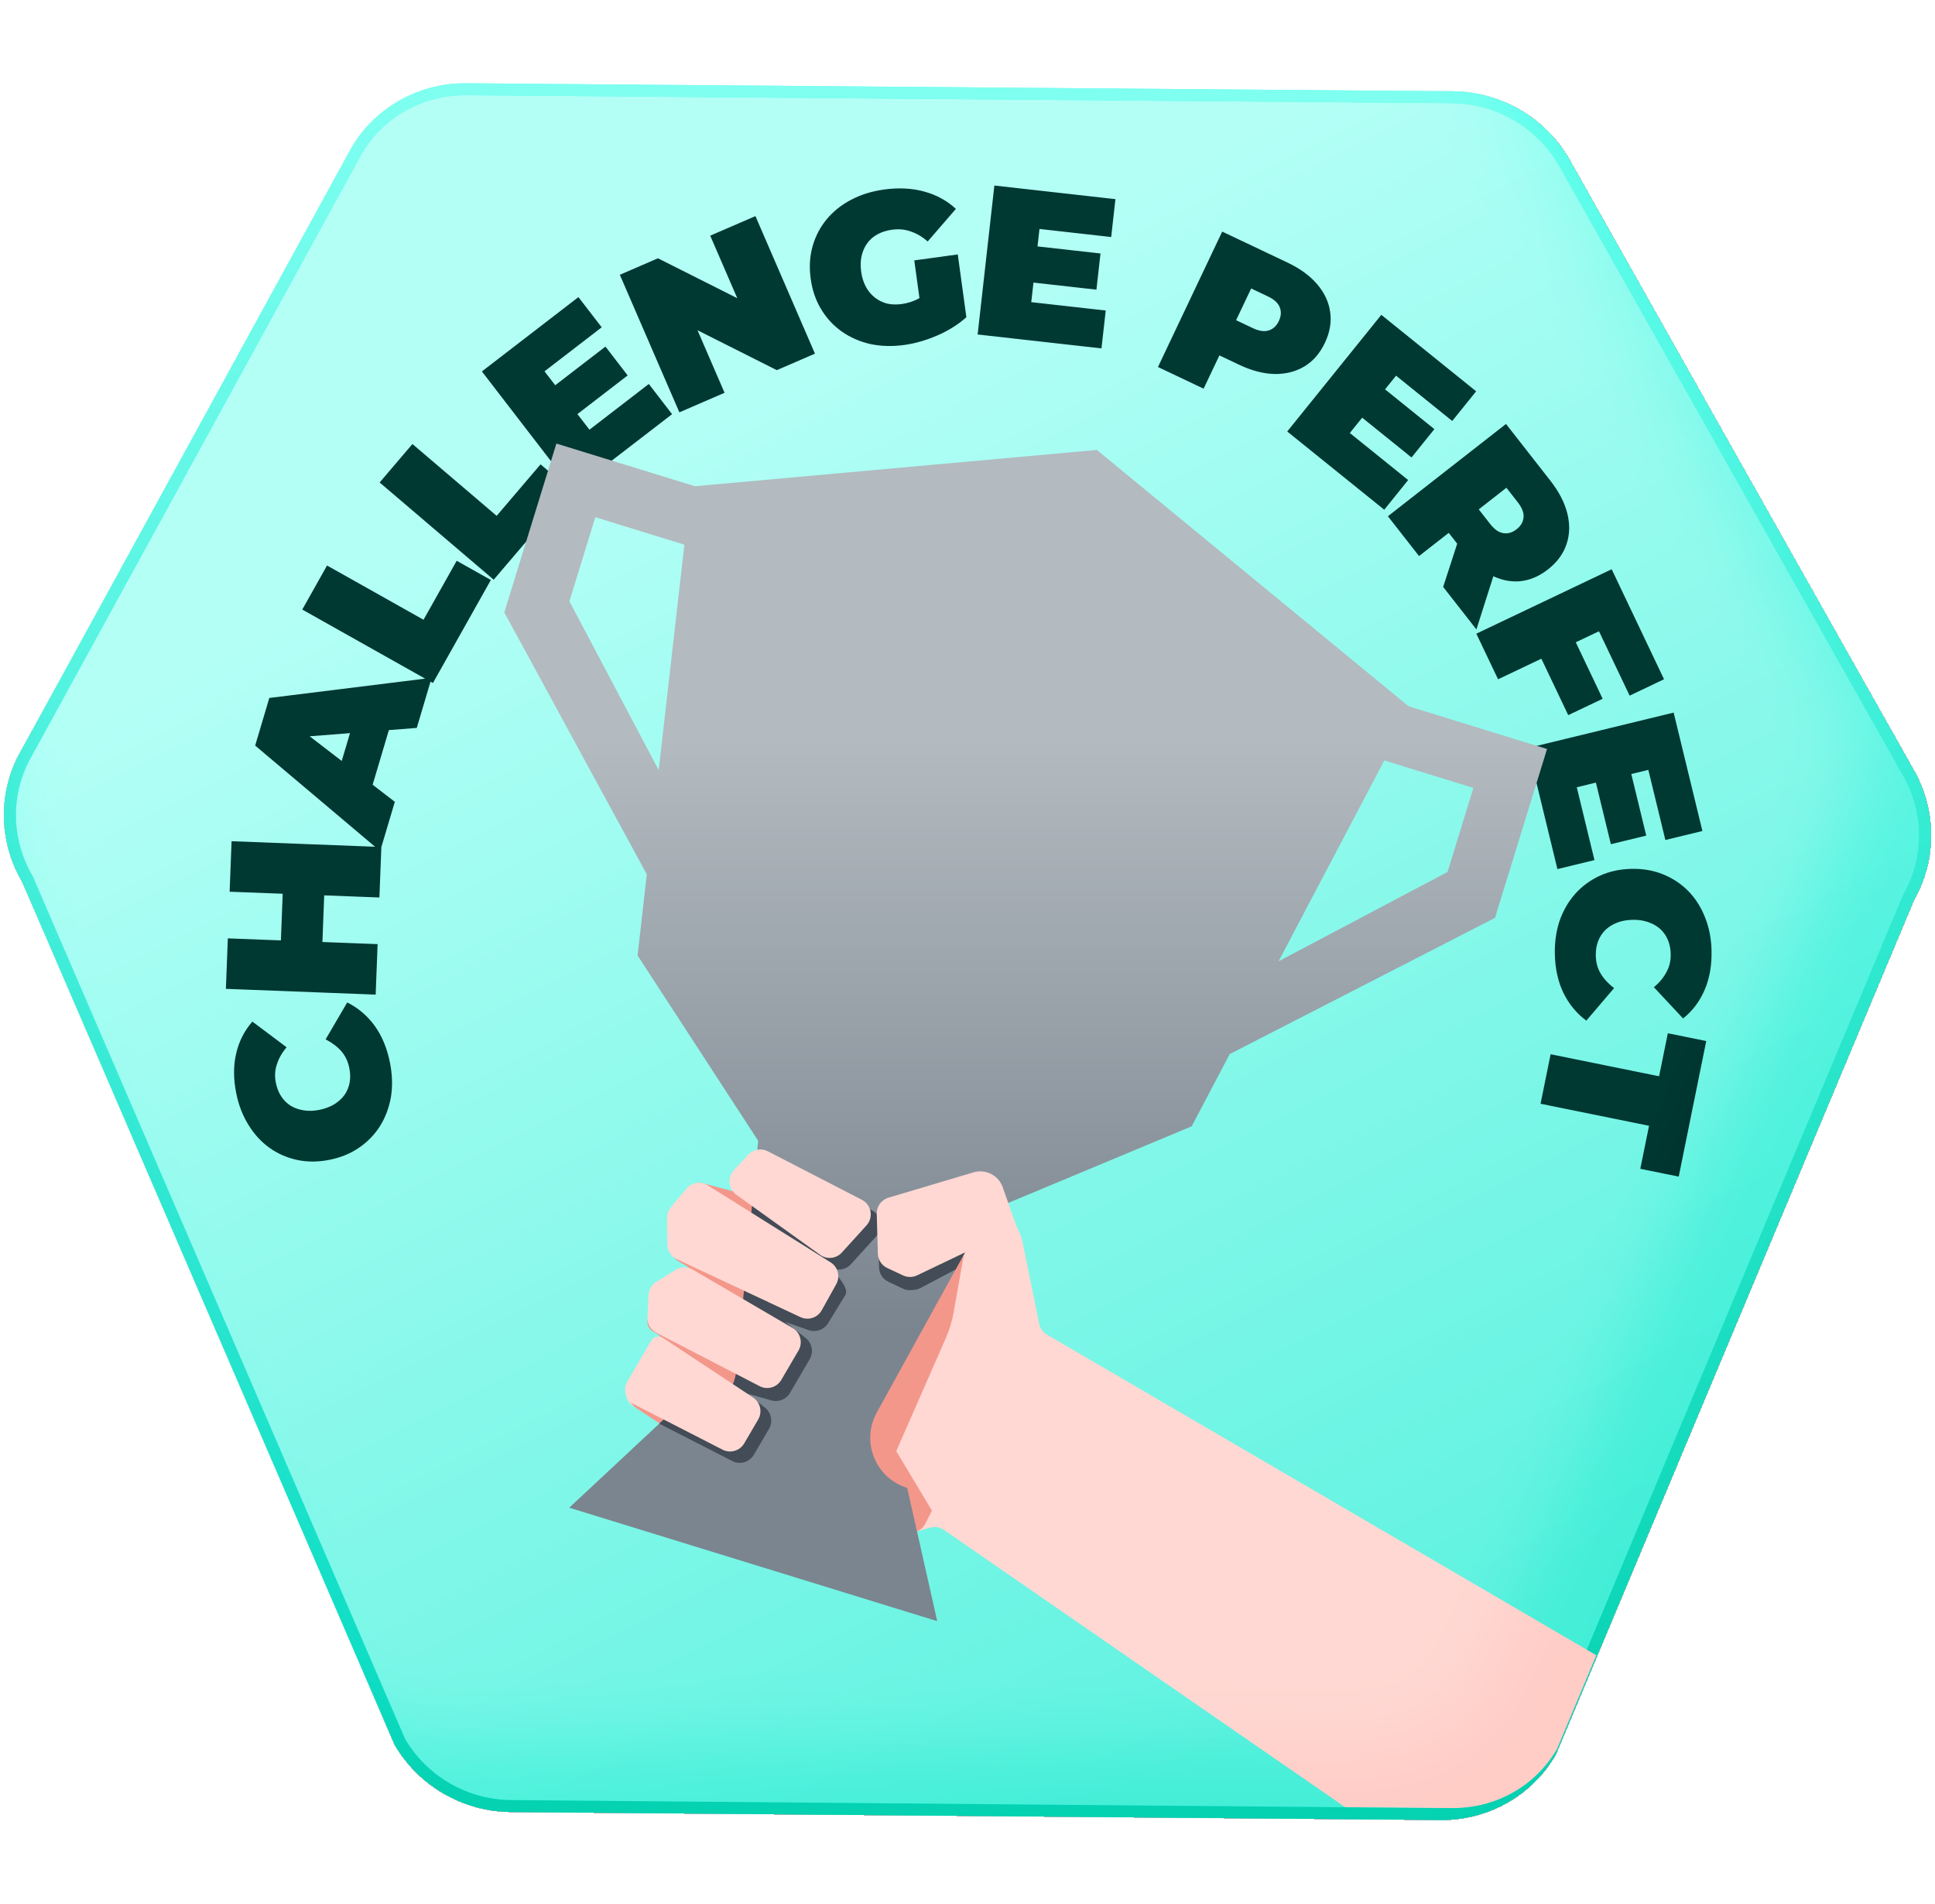
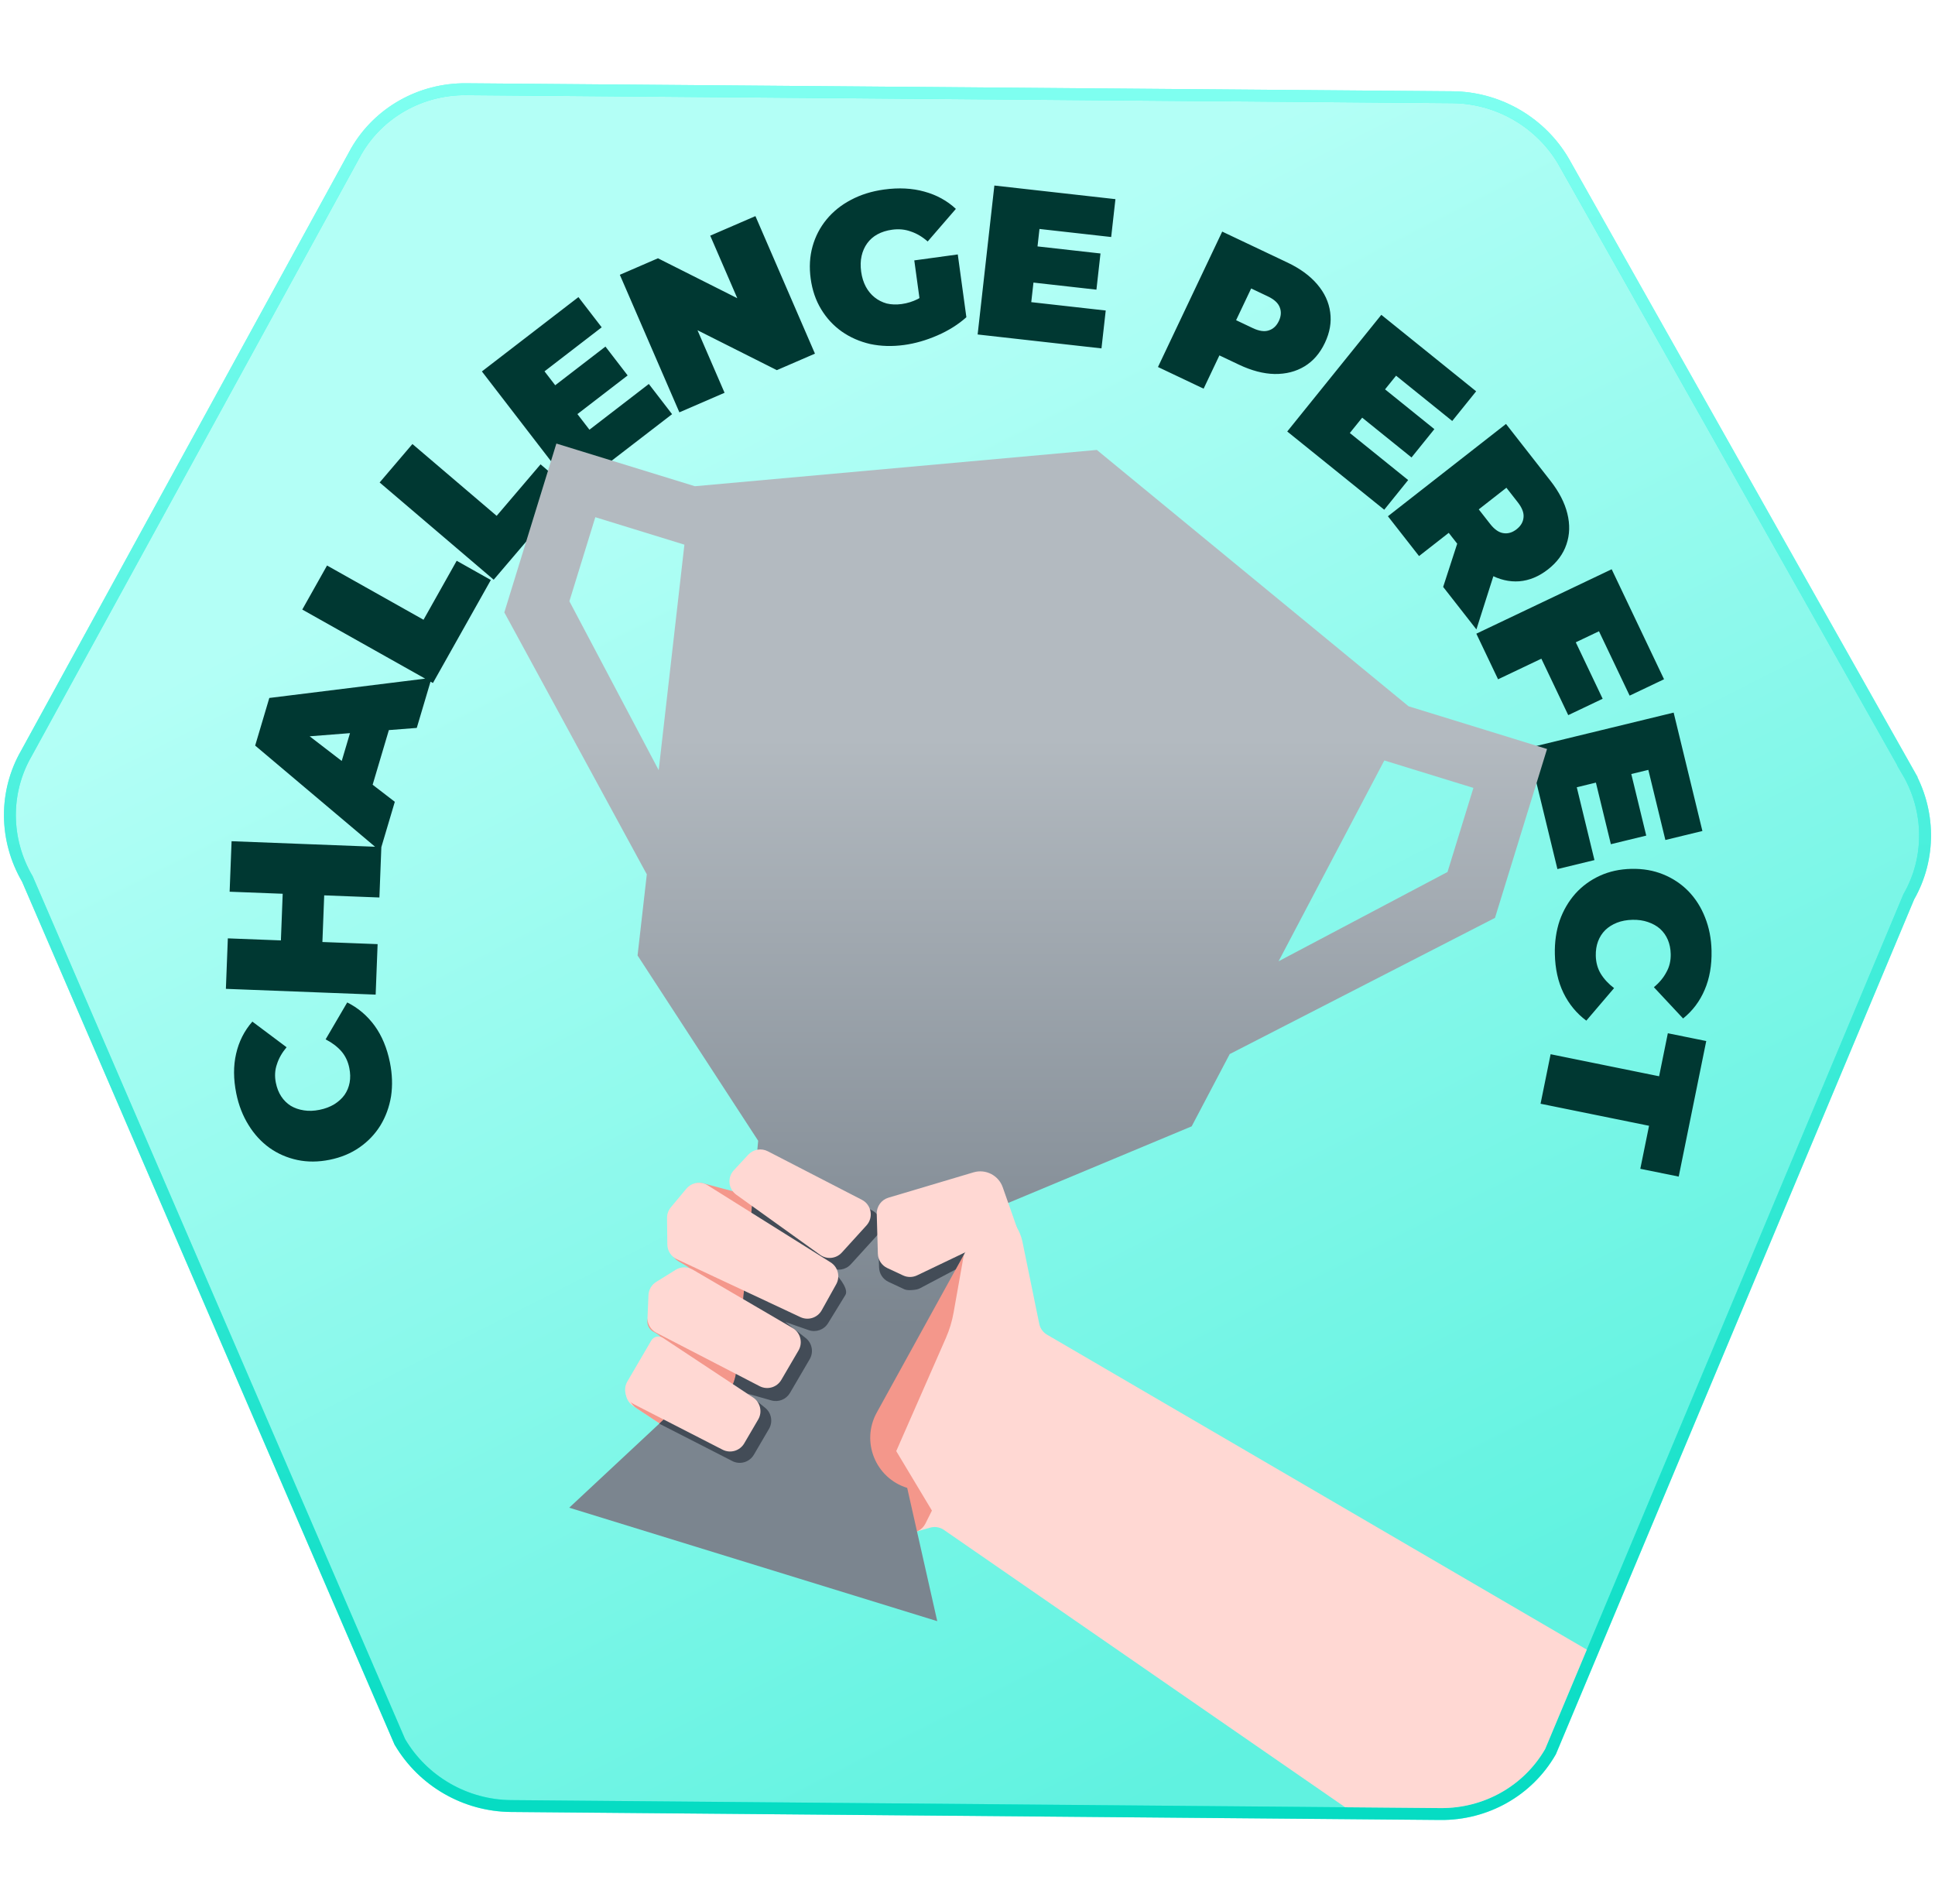
<svg xmlns="http://www.w3.org/2000/svg" width="122" height="120" viewBox="0 0 122 120" fill="none">
-   <g filter="url(#filter0_i_2970_12228)">
-     <path d="M91.578 6.129L91.847 6.136C94.613 6.252 97.159 7.767 98.571 10.158L98.575 10.165L120.264 48.627H120.263C121.713 51.087 121.747 54.101 120.347 56.544L97.768 110.42L97.758 110.442L97.746 110.463C96.33 112.912 93.687 114.401 90.816 114.375L32.213 113.871C29.343 113.845 26.678 112.31 25.22 109.842L25.207 109.821L25.198 109.799L1.726 55.42C0.283 52.958 0.255 49.944 1.662 47.504L22.459 9.545L22.463 9.537C23.879 7.088 26.522 5.599 29.393 5.625L91.578 6.129Z" fill="url(#paint0_linear_2970_12228)" />
-     <path d="M91.578 6.129L91.847 6.136C94.613 6.252 97.159 7.767 98.571 10.158L98.575 10.165L120.264 48.627H120.263C121.713 51.087 121.747 54.101 120.347 56.544L97.768 110.42L97.758 110.442L97.746 110.463C96.33 112.912 93.687 114.401 90.816 114.375L32.213 113.871C29.343 113.845 26.678 112.31 25.22 109.842L25.207 109.821L25.198 109.799L1.726 55.42C0.283 52.958 0.255 49.944 1.662 47.504L22.459 9.545L22.463 9.537C23.879 7.088 26.522 5.599 29.393 5.625L91.578 6.129Z" stroke="#0FFFE3" stroke-width="0.75" />
-     <path d="M91.578 6.129L91.847 6.136C94.613 6.252 97.159 7.767 98.571 10.158L98.575 10.165L120.264 48.627H120.263C121.713 51.087 121.747 54.101 120.347 56.544L97.768 110.42L97.758 110.442L97.746 110.463C96.33 112.912 93.687 114.401 90.816 114.375L32.213 113.871C29.343 113.845 26.678 112.31 25.22 109.842L25.207 109.821L25.198 109.799L1.726 55.42C0.283 52.958 0.255 49.944 1.662 47.504L22.459 9.545L22.463 9.537C23.879 7.088 26.522 5.599 29.393 5.625L91.578 6.129Z" stroke="url(#paint1_linear_2970_12228)" stroke-opacity="0.6" stroke-width="0.75" />
-     <path d="M24.584 66.986C24.733 67.727 24.758 68.438 24.656 69.12C24.545 69.794 24.32 70.409 23.982 70.964C23.642 71.51 23.203 71.971 22.663 72.346C22.124 72.721 21.497 72.981 20.782 73.125C20.068 73.269 19.389 73.273 18.747 73.137C18.104 73 17.52 72.746 16.995 72.375C16.468 71.995 16.027 71.514 15.671 70.934C15.305 70.347 15.047 69.683 14.897 68.942C14.714 68.034 14.71 67.199 14.887 66.438C15.062 65.668 15.403 64.993 15.911 64.413L18.069 66.029C17.78 66.372 17.577 66.73 17.459 67.103C17.331 67.468 17.309 67.858 17.393 68.273C17.459 68.599 17.571 68.884 17.73 69.127C17.89 69.371 18.09 69.569 18.332 69.722C18.573 69.866 18.849 69.962 19.162 70.009C19.465 70.058 19.794 70.047 20.147 69.975C20.499 69.904 20.811 69.786 21.081 69.622C21.341 69.459 21.555 69.264 21.72 69.038C21.884 68.803 21.992 68.542 22.044 68.256C22.097 67.97 22.09 67.664 22.024 67.338C21.94 66.923 21.773 66.571 21.522 66.282C21.26 65.986 20.929 65.736 20.53 65.532L21.892 63.205C22.576 63.544 23.152 64.034 23.621 64.674C24.079 65.307 24.4 66.078 24.584 66.986ZM14.478 56.223L14.601 53.039L24.044 53.403L23.921 56.587L14.478 56.223ZM23.808 59.528L23.685 62.711L14.242 62.347L14.365 59.164L23.808 59.528ZM20.449 56.237L20.319 59.609L17.702 59.508L17.832 56.136L20.449 56.237ZM23.97 53.66L16.088 47.009L16.98 44.007L27.215 42.738L26.277 45.895L17.799 46.559L18.152 45.369L24.893 50.554L23.97 53.66ZM23.091 50.836L21.122 49.406L22.36 45.239L24.79 45.116L23.091 50.836ZM27.296 43.064L19.058 38.433L20.62 35.655L26.703 39.076L28.794 35.357L30.948 36.568L27.296 43.064ZM31.127 36.551L23.936 30.42L26.003 27.996L31.314 32.524L34.082 29.277L35.962 30.88L31.127 36.551ZM34.835 24.422L38.173 21.852L39.573 23.671L36.235 26.24L34.835 24.422ZM37.164 27.093L40.908 24.21L42.374 26.114L36.148 30.907L30.383 23.419L36.47 18.733L37.936 20.637L34.331 23.413L37.164 27.093ZM42.834 25.998L39.08 17.326L41.484 16.285L48.178 19.654L47.063 20.137L44.779 14.859L47.629 13.626L51.382 22.298L48.979 23.338L42.284 19.97L43.399 19.487L45.683 24.765L42.834 25.998ZM57.013 21.75C56.255 21.854 55.539 21.834 54.865 21.69C54.199 21.536 53.6 21.273 53.068 20.9C52.544 20.527 52.112 20.059 51.772 19.497C51.431 18.935 51.212 18.293 51.113 17.571C51.014 16.849 51.053 16.171 51.23 15.538C51.407 14.905 51.701 14.338 52.114 13.836C52.527 13.335 53.038 12.924 53.649 12.604C54.267 12.274 54.964 12.056 55.739 11.95C56.667 11.823 57.513 11.866 58.278 12.08C59.052 12.291 59.715 12.655 60.267 13.17L58.49 15.225C58.15 14.927 57.794 14.717 57.423 14.595C57.06 14.463 56.669 14.425 56.249 14.483C55.902 14.53 55.593 14.627 55.322 14.774C55.06 14.918 54.845 15.107 54.677 15.339C54.509 15.571 54.391 15.837 54.323 16.137C54.255 16.437 54.246 16.769 54.296 17.135C54.344 17.483 54.441 17.796 54.589 18.076C54.735 18.347 54.92 18.571 55.144 18.749C55.368 18.928 55.622 19.056 55.906 19.136C56.197 19.205 56.511 19.216 56.85 19.17C57.207 19.121 57.547 19.015 57.87 18.853C58.192 18.682 58.524 18.423 58.867 18.076L60.929 20.001C60.411 20.463 59.801 20.846 59.097 21.151C58.394 21.456 57.7 21.656 57.013 21.75ZM58.133 19.975L57.645 16.418L60.387 16.042L60.929 20.001L58.133 19.975ZM65.2 15.512L69.385 15.982L69.129 18.263L64.944 17.793L65.2 15.512ZM65.02 19.051L69.715 19.578L69.447 21.966L61.639 21.089L62.694 11.698L70.327 12.556L70.059 14.944L65.538 14.436L65.02 19.051ZM73.009 23.14L77.059 14.602L81.17 16.552C81.966 16.93 82.592 17.387 83.046 17.921C83.508 18.459 83.781 19.047 83.867 19.685C83.957 20.315 83.845 20.96 83.533 21.618C83.22 22.277 82.792 22.771 82.247 23.1C81.702 23.43 81.073 23.589 80.361 23.58C79.66 23.566 78.911 23.37 78.114 22.992L75.602 21.8L77.467 21.176L75.887 24.506L73.009 23.14ZM77.316 21.493L76.655 19.581L78.984 20.686C79.383 20.875 79.718 20.924 79.99 20.834C80.27 20.748 80.483 20.55 80.63 20.241C80.776 19.932 80.795 19.642 80.684 19.37C80.582 19.103 80.332 18.874 79.933 18.685L77.604 17.58L79.504 16.883L77.316 21.493ZM87.157 24.413L90.436 27.057L88.995 28.843L85.717 26.199L87.157 24.413ZM85.105 27.301L88.783 30.268L87.275 32.138L81.159 27.206L87.091 19.85L93.07 24.672L91.562 26.543L88.021 23.687L85.105 27.301ZM87.507 32.55L94.952 26.73L97.754 30.314C98.297 31.009 98.652 31.697 98.819 32.377C98.991 33.065 98.972 33.714 98.763 34.323C98.561 34.926 98.172 35.453 97.598 35.902C97.024 36.351 96.419 36.6 95.785 36.651C95.157 36.696 94.534 36.549 93.915 36.21C93.302 35.879 92.724 35.365 92.181 34.67L90.468 32.48L92.373 32.79L89.469 35.06L87.507 32.55ZM90.99 37.006L92.273 33.056L94.351 35.715L93.086 39.686L90.99 37.006ZM92.096 33.006L92.361 31L93.949 33.031C94.221 33.379 94.498 33.573 94.782 33.614C95.071 33.662 95.35 33.581 95.619 33.37C95.889 33.16 96.035 32.908 96.058 32.616C96.087 32.331 95.965 32.015 95.693 31.668L94.105 29.636L96.116 29.863L92.096 33.006ZM99.259 40.303L101.046 44.057L98.876 45.09L97.089 41.335L99.259 40.303ZM94.452 42.83L93.082 39.954L101.615 35.892L104.916 42.828L102.747 43.86L100.814 39.801L94.452 42.83ZM102.8 48.592L103.794 52.685L101.564 53.227L100.569 49.134L102.8 48.592ZM99.414 49.637L100.529 54.229L98.194 54.796L96.339 47.161L105.522 44.93L107.335 52.395L105 52.962L103.926 48.541L99.414 49.637ZM98.032 60.156C98.015 59.4 98.116 58.696 98.335 58.043C98.564 57.398 98.894 56.833 99.324 56.346C99.754 55.868 100.268 55.492 100.865 55.218C101.462 54.944 102.125 54.798 102.854 54.782C103.583 54.766 104.251 54.881 104.86 55.129C105.469 55.376 105.999 55.729 106.45 56.187C106.902 56.654 107.251 57.204 107.5 57.838C107.757 58.48 107.894 59.179 107.911 59.935C107.932 60.862 107.788 61.684 107.48 62.402C107.172 63.129 106.718 63.734 106.117 64.215L104.276 62.244C104.621 61.958 104.884 61.641 105.065 61.295C105.256 60.958 105.346 60.578 105.337 60.155C105.33 59.822 105.269 59.522 105.155 59.254C105.041 58.986 104.878 58.756 104.667 58.563C104.456 58.378 104.2 58.236 103.901 58.134C103.611 58.033 103.285 57.986 102.926 57.994C102.566 58.002 102.238 58.063 101.944 58.178C101.658 58.292 101.414 58.447 101.212 58.64C101.009 58.843 100.857 59.08 100.755 59.352C100.653 59.625 100.606 59.927 100.613 60.26C100.623 60.683 100.726 61.059 100.922 61.388C101.128 61.725 101.409 62.029 101.766 62.301L100.016 64.352C99.403 63.897 98.922 63.314 98.573 62.602C98.233 61.898 98.052 61.083 98.032 60.156ZM97.765 66.469L104.605 67.859L105.156 65.147L107.577 65.638L105.841 74.185L103.42 73.693L103.971 70.981L97.131 69.591L97.765 66.469Z" fill="#003832" />
-     <mask id="mask0_2970_12228" style="mask-type:alpha" maskUnits="userSpaceOnUse" x="1" y="6" width="121" height="108">
-       <path d="M23.538 9.725C24.884 7.395 27.401 5.975 30.139 6L92.325 6.504C95.064 6.529 97.607 7.995 98.999 10.349L120.687 48.812C122.078 51.166 122.106 54.052 120.759 56.382L98.171 110.275C96.825 112.605 94.308 114.025 91.57 114L32.966 113.496C30.228 113.471 27.684 112.005 26.292 109.651L2.813 55.254C1.422 52.899 1.394 50.014 2.741 47.684L23.538 9.725Z" fill="url(#paint2_linear_2970_12228)" />
-     </mask>
-     <g mask="url(#mask0_2970_12228)">
-       <path d="M44.082 76.471C44.141 75.937 44.6 75.537 45.137 75.551L54.184 75.788C54.535 75.797 54.868 75.626 55.066 75.336L56.389 73.393C56.7 72.936 57.316 72.805 57.787 73.094C59.765 74.31 61.173 75.177 63.102 76.363C63.808 76.797 64.304 77.504 64.47 78.317L65.524 83.468C65.583 83.756 65.762 84.006 66.016 84.154L102.666 105.54C103.11 105.799 103.297 106.346 103.103 106.822L97.318 121.064C97.069 121.677 96.317 121.902 95.772 121.525L59.516 96.462C59.261 96.286 58.941 96.234 58.643 96.319L54.185 97.594C53.896 97.676 53.584 97.629 53.333 97.464L39.917 88.644C39.424 88.32 39.303 87.65 39.65 87.172L41.686 84.37C41.726 84.314 41.761 84.255 41.79 84.193L43.614 80.208C43.66 80.109 43.69 80.001 43.702 79.892L44.082 76.471Z" fill="#FFD8D3" />
-       <path d="M40.11 88.774C39.552 88.405 39.486 87.611 39.975 87.155L41.579 85.659C42.063 85.208 41.975 84.419 41.404 84.085L41.173 83.95C40.83 83.749 40.715 83.309 40.915 82.966C40.983 82.849 41.082 82.754 41.202 82.692L43.234 81.626C43.953 81.248 43.976 80.227 43.275 79.817L42.771 79.522C42.368 79.287 42.173 78.811 42.294 78.361L43.107 75.349C43.255 74.799 43.821 74.472 44.371 74.619L47.809 75.534C47.884 75.554 47.961 75.565 48.039 75.568L54.752 75.803L57.752 76.034C57.94 76.048 58.121 76.114 58.274 76.224L60.413 77.756C60.737 77.988 60.899 78.385 60.83 78.777L60.123 82.759C60.026 83.309 59.863 83.845 59.639 84.357L56.507 91.493L58.757 95.243L58.346 96.065C58.144 96.469 57.704 96.695 57.258 96.624L50.386 95.529C50.236 95.506 50.093 95.449 49.968 95.364L45.974 92.654L40.11 88.774Z" fill="#F4978B" />
-       <path fill-rule="evenodd" clip-rule="evenodd" d="M88.809 44.532L97.54 47.225L94.258 57.872L77.532 66.46L75.134 71.016L62.266 76.389L55.279 89.063C54.268 90.896 55.198 93.195 57.198 93.812L59.092 102.215L35.89 95.061L42.187 89.184C44.184 89.8 46.241 88.425 46.438 86.345L47.803 71.927L40.199 60.243L40.781 55.128L31.797 38.613L35.079 27.966L43.812 30.657L69.155 28.369L88.809 44.532ZM80.613 60.609L91.265 54.978L92.897 49.678L87.28 47.947L80.613 60.609ZM35.9 37.909L41.53 48.559L43.151 34.341L37.534 32.61L35.9 37.909Z" fill="url(#paint3_linear_2970_12228)" />
-       <path d="M47.834 73.264C48.15 73.035 48.568 73.005 48.914 73.184L54.977 76.312C55.299 76.478 55.489 76.782 55.528 77.106C55.659 76.909 55.855 76.755 56.094 76.684L61.455 75.088C62.201 74.866 62.987 75.251 63.274 75.967L62.266 76.389L60.252 80.039L58.019 81.219C57.938 81.262 57.853 81.293 57.762 81.308C57.568 81.34 57.21 81.38 57.013 81.287L56.02 80.822C55.666 80.657 55.436 80.305 55.425 79.915L55.358 77.81C55.331 77.85 55.303 77.89 55.269 77.927L53.643 79.715C53.32 80.069 52.797 80.156 52.377 79.924L52.156 79.802C52.7 80.247 53.559 81.229 53.301 81.65L52.208 83.43C51.954 83.844 51.445 84.025 50.986 83.865L49.511 83.35L50.797 84.362C51.203 84.682 51.311 85.251 51.051 85.697L49.807 87.825C49.569 88.232 49.086 88.426 48.632 88.297L47.129 87.868L48.239 88.76C48.639 89.081 48.744 89.646 48.486 90.088L47.531 91.721C47.266 92.174 46.704 92.356 46.224 92.146L41.566 89.763L42.187 89.185C44.184 89.8 46.241 88.426 46.438 86.346L47.308 77.149C47.506 77.25 47.701 77.349 47.895 77.445L47.31 77.121L47.663 73.385L47.834 73.264Z" fill="#434C57" style="mix-blend-mode:darken" />
-       <path d="M39.976 88.543C39.448 88.273 39.255 87.614 39.555 87.101L41.063 84.521C41.213 84.265 41.547 84.187 41.795 84.351L47.482 88.113C47.94 88.416 48.081 89.024 47.804 89.498L46.923 91.005C46.646 91.479 46.047 91.654 45.559 91.404L39.976 88.543Z" fill="#FFD8D3" />
-       <path d="M41.383 84.031C41.025 83.846 40.807 83.471 40.825 83.068L40.886 81.659C40.9 81.317 41.083 81.005 41.373 80.825L42.603 80.061C42.928 79.859 43.339 79.853 43.67 80.047L49.975 83.732C50.468 84.02 50.635 84.654 50.346 85.147L49.261 87.003C48.984 87.478 48.383 87.652 47.894 87.399L41.383 84.031Z" fill="#FFD8D3" />
-       <path d="M56.017 75.514C55.568 75.647 55.265 76.066 55.278 76.533L55.348 79.044C55.359 79.434 55.589 79.786 55.943 79.951L56.937 80.416C57.217 80.548 57.542 80.546 57.821 80.412L64.115 77.401L63.222 74.858C62.957 74.103 62.146 73.689 61.379 73.917L56.017 75.514Z" fill="#FFD8D3" />
-       <path d="M48.41 72.588C47.998 72.375 47.494 72.463 47.178 72.803L46.268 73.784C45.845 74.24 45.917 74.964 46.423 75.327L51.708 79.119C52.134 79.425 52.723 79.363 53.076 78.975L54.632 77.263C55.089 76.76 54.945 75.96 54.341 75.648L48.41 72.588Z" fill="#FFD8D3" />
-       <path d="M42.67 79.391C42.311 79.223 42.08 78.864 42.075 78.467L42.056 76.798C42.053 76.552 42.138 76.313 42.295 76.124L43.275 74.948C43.606 74.55 44.181 74.459 44.619 74.734C47.537 76.563 49.465 77.772 52.368 79.591C52.834 79.883 52.99 80.49 52.723 80.971L51.809 82.612C51.545 83.087 50.959 83.276 50.467 83.046L42.67 79.391Z" fill="#FFD8D3" />
-     </g>
+   <path d="M91.578 6.129L91.847 6.136C94.613 6.252 97.159 7.767 98.571 10.158L98.575 10.165L120.264 48.627H120.263C121.713 51.087 121.747 54.101 120.347 56.544L97.768 110.42L97.758 110.442L97.746 110.463C96.33 112.912 93.687 114.401 90.816 114.375L32.213 113.871C29.343 113.845 26.678 112.31 25.22 109.842L25.207 109.821L25.198 109.799L1.726 55.42C0.283 52.958 0.255 49.944 1.662 47.504L22.459 9.545L22.463 9.537C23.879 7.088 26.522 5.599 29.393 5.625L91.578 6.129Z" fill="url(#paint0_linear_128_189)" />
+   <path d="M91.578 6.129L91.847 6.136C94.613 6.252 97.159 7.767 98.571 10.158L98.575 10.165L120.264 48.627H120.263C121.713 51.087 121.747 54.101 120.347 56.544L97.768 110.42L97.758 110.442L97.746 110.463C96.33 112.912 93.687 114.401 90.816 114.375L32.213 113.871C29.343 113.845 26.678 112.31 25.22 109.842L25.207 109.821L25.198 109.799L1.726 55.42C0.283 52.958 0.255 49.944 1.662 47.504L22.459 9.545L22.463 9.537C23.879 7.088 26.522 5.599 29.393 5.625L91.578 6.129Z" stroke="#0FFFE3" stroke-width="0.75" />
+   <path d="M91.578 6.129L91.847 6.136C94.613 6.252 97.159 7.767 98.571 10.158L98.575 10.165L120.264 48.627H120.263C121.713 51.087 121.747 54.101 120.347 56.544L97.768 110.42L97.758 110.442L97.746 110.463C96.33 112.912 93.687 114.401 90.816 114.375L32.213 113.871C29.343 113.845 26.678 112.31 25.22 109.842L25.207 109.821L25.198 109.799L1.726 55.42C0.283 52.958 0.255 49.944 1.662 47.504L22.459 9.545L22.463 9.537C23.879 7.088 26.522 5.599 29.393 5.625L91.578 6.129Z" stroke="url(#paint1_linear_128_189)" stroke-opacity="0.6" stroke-width="0.75" />
+   <path d="M24.584 66.986C24.733 67.727 24.758 68.438 24.656 69.12C24.545 69.794 24.32 70.409 23.982 70.964C23.642 71.51 23.203 71.971 22.663 72.346C22.124 72.721 21.497 72.981 20.782 73.125C20.068 73.269 19.389 73.273 18.747 73.137C18.104 73 17.52 72.746 16.995 72.375C16.468 71.995 16.027 71.514 15.671 70.934C15.305 70.347 15.047 69.683 14.897 68.942C14.714 68.034 14.71 67.199 14.887 66.438C15.062 65.668 15.403 64.993 15.911 64.413L18.069 66.029C17.78 66.372 17.577 66.73 17.459 67.103C17.331 67.468 17.309 67.858 17.393 68.273C17.459 68.599 17.571 68.884 17.73 69.127C17.89 69.371 18.09 69.569 18.332 69.722C18.573 69.866 18.849 69.962 19.162 70.009C19.465 70.058 19.794 70.047 20.147 69.975C20.499 69.904 20.811 69.786 21.081 69.622C21.341 69.459 21.555 69.264 21.72 69.038C21.884 68.803 21.992 68.542 22.044 68.256C22.097 67.97 22.09 67.664 22.024 67.338C21.94 66.923 21.773 66.571 21.522 66.282C21.26 65.986 20.929 65.736 20.53 65.532L21.892 63.205C22.576 63.544 23.152 64.034 23.621 64.674C24.079 65.307 24.4 66.078 24.584 66.986ZM14.478 56.223L14.601 53.039L24.044 53.403L23.921 56.587L14.478 56.223ZM23.808 59.528L23.685 62.711L14.242 62.347L14.365 59.164L23.808 59.528ZM20.449 56.237L20.319 59.609L17.702 59.508L17.832 56.136L20.449 56.237ZM23.97 53.66L16.088 47.009L16.98 44.007L27.215 42.738L26.277 45.895L17.799 46.559L18.152 45.369L24.893 50.554L23.97 53.66ZM23.091 50.836L21.122 49.406L22.36 45.239L24.79 45.116L23.091 50.836ZM27.296 43.064L19.058 38.433L20.62 35.655L26.703 39.076L28.794 35.357L30.948 36.568L27.296 43.064ZM31.127 36.551L23.936 30.42L26.003 27.996L31.314 32.524L34.082 29.277L35.962 30.88L31.127 36.551ZM34.835 24.422L38.173 21.852L39.573 23.671L36.235 26.24L34.835 24.422ZM37.164 27.093L40.908 24.21L42.374 26.114L36.148 30.907L30.383 23.419L36.47 18.733L37.936 20.637L34.331 23.413L37.164 27.093ZM42.834 25.998L39.08 17.326L41.484 16.285L48.178 19.654L47.063 20.137L44.779 14.859L47.629 13.626L51.382 22.298L48.979 23.338L42.284 19.97L43.399 19.487L45.683 24.765L42.834 25.998ZM57.013 21.75C56.255 21.854 55.539 21.834 54.865 21.69C54.199 21.536 53.6 21.273 53.068 20.9C52.544 20.527 52.112 20.059 51.772 19.497C51.431 18.935 51.212 18.293 51.113 17.571C51.014 16.849 51.053 16.171 51.23 15.538C51.407 14.905 51.701 14.338 52.114 13.836C52.527 13.335 53.038 12.924 53.649 12.604C54.267 12.274 54.964 12.056 55.739 11.95C56.667 11.823 57.513 11.866 58.278 12.08C59.052 12.291 59.715 12.655 60.267 13.17L58.49 15.225C58.15 14.927 57.794 14.717 57.423 14.595C57.06 14.463 56.669 14.425 56.249 14.483C55.902 14.53 55.593 14.627 55.322 14.774C55.06 14.918 54.845 15.107 54.677 15.339C54.509 15.571 54.391 15.837 54.323 16.137C54.255 16.437 54.246 16.769 54.296 17.135C54.344 17.483 54.441 17.796 54.589 18.076C54.735 18.347 54.92 18.571 55.144 18.749C55.368 18.928 55.622 19.056 55.906 19.136C56.197 19.205 56.511 19.216 56.85 19.17C57.207 19.121 57.547 19.015 57.87 18.853C58.192 18.682 58.524 18.423 58.867 18.076L60.929 20.001C60.411 20.463 59.801 20.846 59.097 21.151C58.394 21.456 57.7 21.656 57.013 21.75ZM58.133 19.975L57.645 16.418L60.387 16.042L60.929 20.001L58.133 19.975ZM65.2 15.512L69.385 15.982L69.129 18.263L64.944 17.793L65.2 15.512ZM65.02 19.051L69.715 19.578L69.447 21.966L61.639 21.089L62.694 11.698L70.327 12.556L70.059 14.944L65.538 14.436L65.02 19.051ZM73.009 23.14L77.059 14.602L81.17 16.552C81.966 16.93 82.592 17.387 83.046 17.921C83.508 18.459 83.781 19.047 83.867 19.685C83.957 20.315 83.845 20.96 83.533 21.618C83.22 22.277 82.792 22.771 82.247 23.1C81.702 23.43 81.073 23.589 80.361 23.58C79.66 23.566 78.911 23.37 78.114 22.992L75.602 21.8L77.467 21.176L75.887 24.506L73.009 23.14ZM77.316 21.493L76.655 19.581L78.984 20.686C79.383 20.875 79.718 20.924 79.99 20.834C80.27 20.748 80.483 20.55 80.63 20.241C80.776 19.932 80.795 19.642 80.684 19.37C80.582 19.103 80.332 18.874 79.933 18.685L77.604 17.58L79.504 16.883L77.316 21.493ZM87.157 24.413L90.436 27.057L88.995 28.843L85.717 26.199L87.157 24.413ZM85.105 27.301L88.783 30.268L87.275 32.138L81.159 27.206L87.091 19.85L93.07 24.672L91.562 26.543L88.021 23.687L85.105 27.301ZM87.507 32.55L94.952 26.73L97.754 30.314C98.297 31.009 98.652 31.697 98.819 32.377C98.991 33.065 98.972 33.714 98.763 34.323C98.561 34.926 98.172 35.453 97.598 35.902C97.024 36.351 96.419 36.6 95.785 36.651C95.157 36.696 94.534 36.549 93.915 36.21C93.302 35.879 92.724 35.365 92.181 34.67L90.468 32.48L92.373 32.79L89.469 35.06L87.507 32.55ZM90.99 37.006L92.273 33.056L94.351 35.715L93.086 39.686L90.99 37.006ZM92.096 33.006L92.361 31L93.949 33.031C94.221 33.379 94.498 33.573 94.782 33.614C95.071 33.662 95.35 33.581 95.619 33.37C95.889 33.16 96.035 32.908 96.058 32.616C96.087 32.331 95.965 32.015 95.693 31.668L94.105 29.636L96.116 29.863L92.096 33.006ZM99.259 40.303L101.046 44.057L98.876 45.09L97.089 41.335L99.259 40.303ZM94.452 42.83L93.082 39.954L101.615 35.892L104.916 42.828L102.747 43.86L100.814 39.801L94.452 42.83ZM102.8 48.592L103.794 52.685L101.564 53.227L100.569 49.134L102.8 48.592ZM99.414 49.637L100.529 54.229L98.194 54.796L96.339 47.161L105.522 44.93L107.335 52.395L105 52.962L103.926 48.541L99.414 49.637ZM98.032 60.156C98.015 59.4 98.116 58.696 98.335 58.043C98.564 57.398 98.894 56.833 99.324 56.346C99.754 55.868 100.268 55.492 100.865 55.218C101.462 54.944 102.125 54.798 102.854 54.782C103.583 54.766 104.251 54.881 104.86 55.129C105.469 55.376 105.999 55.729 106.45 56.187C106.902 56.654 107.251 57.204 107.5 57.838C107.757 58.48 107.894 59.179 107.911 59.935C107.932 60.862 107.788 61.684 107.48 62.402C107.172 63.129 106.718 63.734 106.117 64.215L104.276 62.244C104.621 61.958 104.884 61.641 105.065 61.295C105.256 60.958 105.346 60.578 105.337 60.155C105.33 59.822 105.269 59.522 105.155 59.254C105.041 58.986 104.878 58.756 104.667 58.563C104.456 58.378 104.2 58.236 103.901 58.134C103.611 58.033 103.285 57.986 102.926 57.994C102.566 58.002 102.238 58.063 101.944 58.178C101.658 58.292 101.414 58.447 101.212 58.64C101.009 58.843 100.857 59.08 100.755 59.352C100.653 59.625 100.606 59.927 100.613 60.26C100.623 60.683 100.726 61.059 100.922 61.388C101.128 61.725 101.409 62.029 101.766 62.301L100.016 64.352C99.403 63.897 98.922 63.314 98.573 62.602C98.233 61.898 98.052 61.083 98.032 60.156ZM97.765 66.469L104.605 67.859L105.156 65.147L107.577 65.638L105.841 74.185L103.42 73.693L103.971 70.981L97.131 69.591L97.765 66.469Z" fill="#003832" />
+   <mask id="mask0_128_189" style="mask-type:alpha" maskUnits="userSpaceOnUse" x="1" y="6" width="120" height="108">
+     <path d="M22.788 9.725C24.134 7.395 26.651 5.975 29.389 6L91.575 6.504C94.314 6.529 96.857 7.995 98.249 10.349L119.937 48.812C121.328 51.166 121.356 54.052 120.009 56.382L97.421 110.275C96.075 112.605 93.558 114.025 90.82 114L32.216 113.496C29.478 113.471 26.934 112.005 25.542 109.651L2.063 55.254C0.672 52.899 0.644 50.014 1.991 47.684L22.788 9.725Z" fill="url(#paint2_linear_128_189)" />
+   </mask>
+   <g mask="url(#mask0_128_189)">
+     <path d="M44.083 76.47C44.142 75.936 44.6 75.537 45.137 75.551L54.185 75.788C54.536 75.797 54.868 75.626 55.066 75.336L56.39 73.393C56.701 72.936 57.316 72.805 57.786 73.094C59.764 74.311 61.173 75.177 63.102 76.362C63.808 76.796 64.303 77.504 64.469 78.317L65.524 83.467C65.583 83.756 65.762 84.005 66.016 84.153L102.666 105.539C103.11 105.799 103.296 106.345 103.103 106.822L97.318 121.063C97.069 121.676 96.317 121.901 95.772 121.525L59.516 96.463C59.261 96.287 58.941 96.234 58.644 96.319L54.185 97.594C53.896 97.676 53.585 97.628 53.333 97.463L39.918 88.644C39.425 88.32 39.303 87.65 39.649 87.172L41.686 84.37C41.727 84.315 41.762 84.255 41.79 84.192L43.614 80.208C43.66 80.108 43.689 80 43.702 79.891L44.083 76.47Z" fill="#FFD8D3" />
+     <path d="M40.11 88.774C39.552 88.405 39.486 87.611 39.975 87.155L41.579 85.659C42.063 85.208 41.975 84.419 41.404 84.085L41.173 83.95C40.83 83.749 40.714 83.309 40.915 82.966V82.966C40.983 82.849 41.082 82.754 41.202 82.692L43.233 81.626C43.953 81.248 43.976 80.227 43.275 79.817L42.771 79.522C42.368 79.287 42.173 78.811 42.294 78.361L43.107 75.349C43.255 74.799 43.821 74.472 44.371 74.619L47.809 75.534C47.884 75.554 47.961 75.565 48.039 75.568L54.752 75.803L57.752 76.034C57.94 76.048 58.121 76.114 58.274 76.224L60.413 77.756C60.737 77.988 60.899 78.385 60.83 78.777L60.123 82.759C60.026 83.309 59.863 83.845 59.639 84.357L56.507 91.493L58.757 95.243L58.346 96.065C58.144 96.469 57.704 96.695 57.258 96.624L50.386 95.529C50.236 95.506 50.093 95.449 49.968 95.364L45.974 92.654L40.11 88.774Z" fill="#F4978B" />
+     <path fill-rule="evenodd" clip-rule="evenodd" d="M88.809 44.532L97.54 47.225L94.258 57.872L77.532 66.46L75.134 71.016L62.266 76.389L55.279 89.063C54.268 90.896 55.198 93.195 57.198 93.812L59.092 102.215L35.89 95.061L42.187 89.184C44.184 89.8 46.241 88.425 46.438 86.345L47.803 71.927L40.198 60.243L40.781 55.128L31.797 38.613L35.079 27.966L43.812 30.657L69.155 28.369L88.809 44.532ZM80.613 60.609L91.265 54.978L92.897 49.678L87.28 47.947L80.613 60.609ZM35.9 37.909L41.53 48.559L43.151 34.341L37.534 32.61L35.9 37.909Z" fill="url(#paint3_linear_128_189)" />
+     <path d="M47.834 73.264C48.15 73.035 48.568 73.005 48.914 73.184L54.977 76.312C55.299 76.478 55.489 76.782 55.528 77.106C55.659 76.909 55.855 76.755 56.094 76.684L61.455 75.088C62.201 74.866 62.987 75.251 63.274 75.967L62.266 76.389L60.252 80.039L58.019 81.219C57.938 81.262 57.853 81.293 57.762 81.308C57.568 81.34 57.21 81.38 57.013 81.287L56.02 80.822C55.666 80.657 55.436 80.305 55.425 79.915L55.358 77.81C55.331 77.85 55.303 77.89 55.269 77.927L53.643 79.715C53.32 80.069 52.797 80.156 52.377 79.924L52.156 79.802C52.7 80.247 53.559 81.229 53.301 81.65L52.208 83.43C51.954 83.844 51.445 84.025 50.986 83.865L49.511 83.35L50.797 84.362C51.203 84.682 51.311 85.251 51.051 85.697L49.807 87.825C49.569 88.232 49.086 88.426 48.632 88.297L47.129 87.868L48.239 88.76C48.639 89.081 48.744 89.646 48.486 90.088L47.531 91.721C47.266 92.174 46.704 92.356 46.224 92.146L41.566 89.763L42.187 89.185C44.184 89.8 46.241 88.426 46.438 86.346L47.308 77.149C47.506 77.25 47.701 77.349 47.895 77.445L47.31 77.121L47.663 73.385L47.834 73.264Z" fill="#434C57" style="mix-blend-mode:darken" />
+     <path d="M39.976 88.543C39.448 88.273 39.255 87.614 39.555 87.101L41.063 84.521C41.213 84.265 41.547 84.187 41.795 84.351L47.482 88.113C47.94 88.416 48.081 89.024 47.804 89.498L46.923 91.005C46.646 91.479 46.047 91.654 45.559 91.404L39.976 88.543Z" fill="#FFD8D3" />
+     <path d="M41.383 84.031C41.025 83.846 40.807 83.471 40.825 83.068L40.886 81.659C40.9 81.317 41.083 81.005 41.373 80.825L42.602 80.061C42.928 79.859 43.339 79.853 43.67 80.047L49.975 83.732C50.468 84.02 50.634 84.654 50.346 85.147L49.261 87.003C48.984 87.478 48.383 87.652 47.894 87.399L41.383 84.031Z" fill="#FFD8D3" />
+     <path d="M56.017 75.514C55.568 75.647 55.265 76.066 55.278 76.533L55.348 79.044C55.359 79.434 55.589 79.786 55.943 79.951L56.937 80.416C57.217 80.548 57.542 80.546 57.821 80.412L64.115 77.401L63.222 74.858C62.957 74.103 62.146 73.689 61.379 73.917L56.017 75.514Z" fill="#FFD8D3" />
+     <path d="M48.41 72.588C47.998 72.375 47.494 72.463 47.178 72.803L46.268 73.784C45.845 74.24 45.917 74.964 46.423 75.327L51.708 79.119C52.134 79.425 52.723 79.363 53.076 78.975L54.632 77.263C55.089 76.76 54.945 75.96 54.341 75.648L48.41 72.588Z" fill="#FFD8D3" />
+     <path d="M42.67 79.391C42.311 79.223 42.08 78.864 42.075 78.467L42.056 76.798C42.053 76.552 42.138 76.313 42.295 76.124L43.275 74.948C43.606 74.55 44.181 74.459 44.619 74.734C47.537 76.563 49.465 77.772 52.368 79.591C52.834 79.883 52.99 80.49 52.723 80.971L51.809 82.612C51.545 83.087 50.959 83.276 50.467 83.046L42.67 79.391Z" fill="#FFD8D3" />
  </g>
  <defs>
-     <filter id="filter0_i_2970_12228" x="-4.25" y="-4.5" width="126" height="124.5" filterUnits="userSpaceOnUse" color-interpolation-filters="sRGB">
-       <feFlood flood-opacity="0" result="BackgroundImageFix" />
-       <feBlend mode="normal" in="SourceGraphic" in2="BackgroundImageFix" result="shape" />
-       <feColorMatrix in="SourceAlpha" type="matrix" values="0 0 0 0 0 0 0 0 0 0 0 0 0 0 0 0 0 0 127 0" result="hardAlpha" />
-       <feOffset dx="-4.5" dy="-4.5" />
-       <feGaussianBlur stdDeviation="2.25" />
-       <feComposite in2="hardAlpha" operator="arithmetic" k2="-1" k3="1" />
-       <feColorMatrix type="matrix" values="0 0 0 0 0 0 0 0 0 0 0 0 0 0 0 0 0 0 0.3 0" />
-       <feBlend mode="overlay" in2="shape" result="effect1_innerShadow_2970_12228" />
-     </filter>
-     <linearGradient id="paint0_linear_2970_12228" x1="16.256" y1="6" x2="71.244" y2="114" gradientUnits="userSpaceOnUse">
+     <linearGradient id="paint0_linear_128_189" x1="16.256" y1="6" x2="71.244" y2="114" gradientUnits="userSpaceOnUse">
      <stop offset="0.25" stop-color="#B3FFF6" />
      <stop offset="1" stop-color="#60F2E0" />
    </linearGradient>
-     <linearGradient id="paint1_linear_2970_12228" x1="61" y1="6" x2="61" y2="114" gradientUnits="userSpaceOnUse">
+     <linearGradient id="paint1_linear_128_189" x1="61" y1="6" x2="61" y2="114" gradientUnits="userSpaceOnUse">
      <stop stop-color="#C8FFF9" />
      <stop offset="1" stop-color="#00C4AD" />
    </linearGradient>
-     <linearGradient id="paint2_linear_2970_12228" x1="-0.937" y1="6" x2="88.704" y2="139.724" gradientUnits="userSpaceOnUse">
+     <linearGradient id="paint2_linear_128_189" x1="-1.687" y1="6" x2="87.954" y2="139.724" gradientUnits="userSpaceOnUse">
      <stop stop-color="#8CCFFF" />
      <stop offset="1" stop-color="#199FFF" />
    </linearGradient>
-     <linearGradient id="paint3_linear_2970_12228" x1="64.669" y1="27.966" x2="64.669" y2="102.215" gradientUnits="userSpaceOnUse">
+     <linearGradient id="paint3_linear_128_189" x1="64.669" y1="27.966" x2="64.669" y2="102.215" gradientUnits="userSpaceOnUse">
      <stop offset="0.25" stop-color="#B3BAC0" />
      <stop offset="0.75" stop-color="#7B858F" />
    </linearGradient>
  </defs>
</svg>
